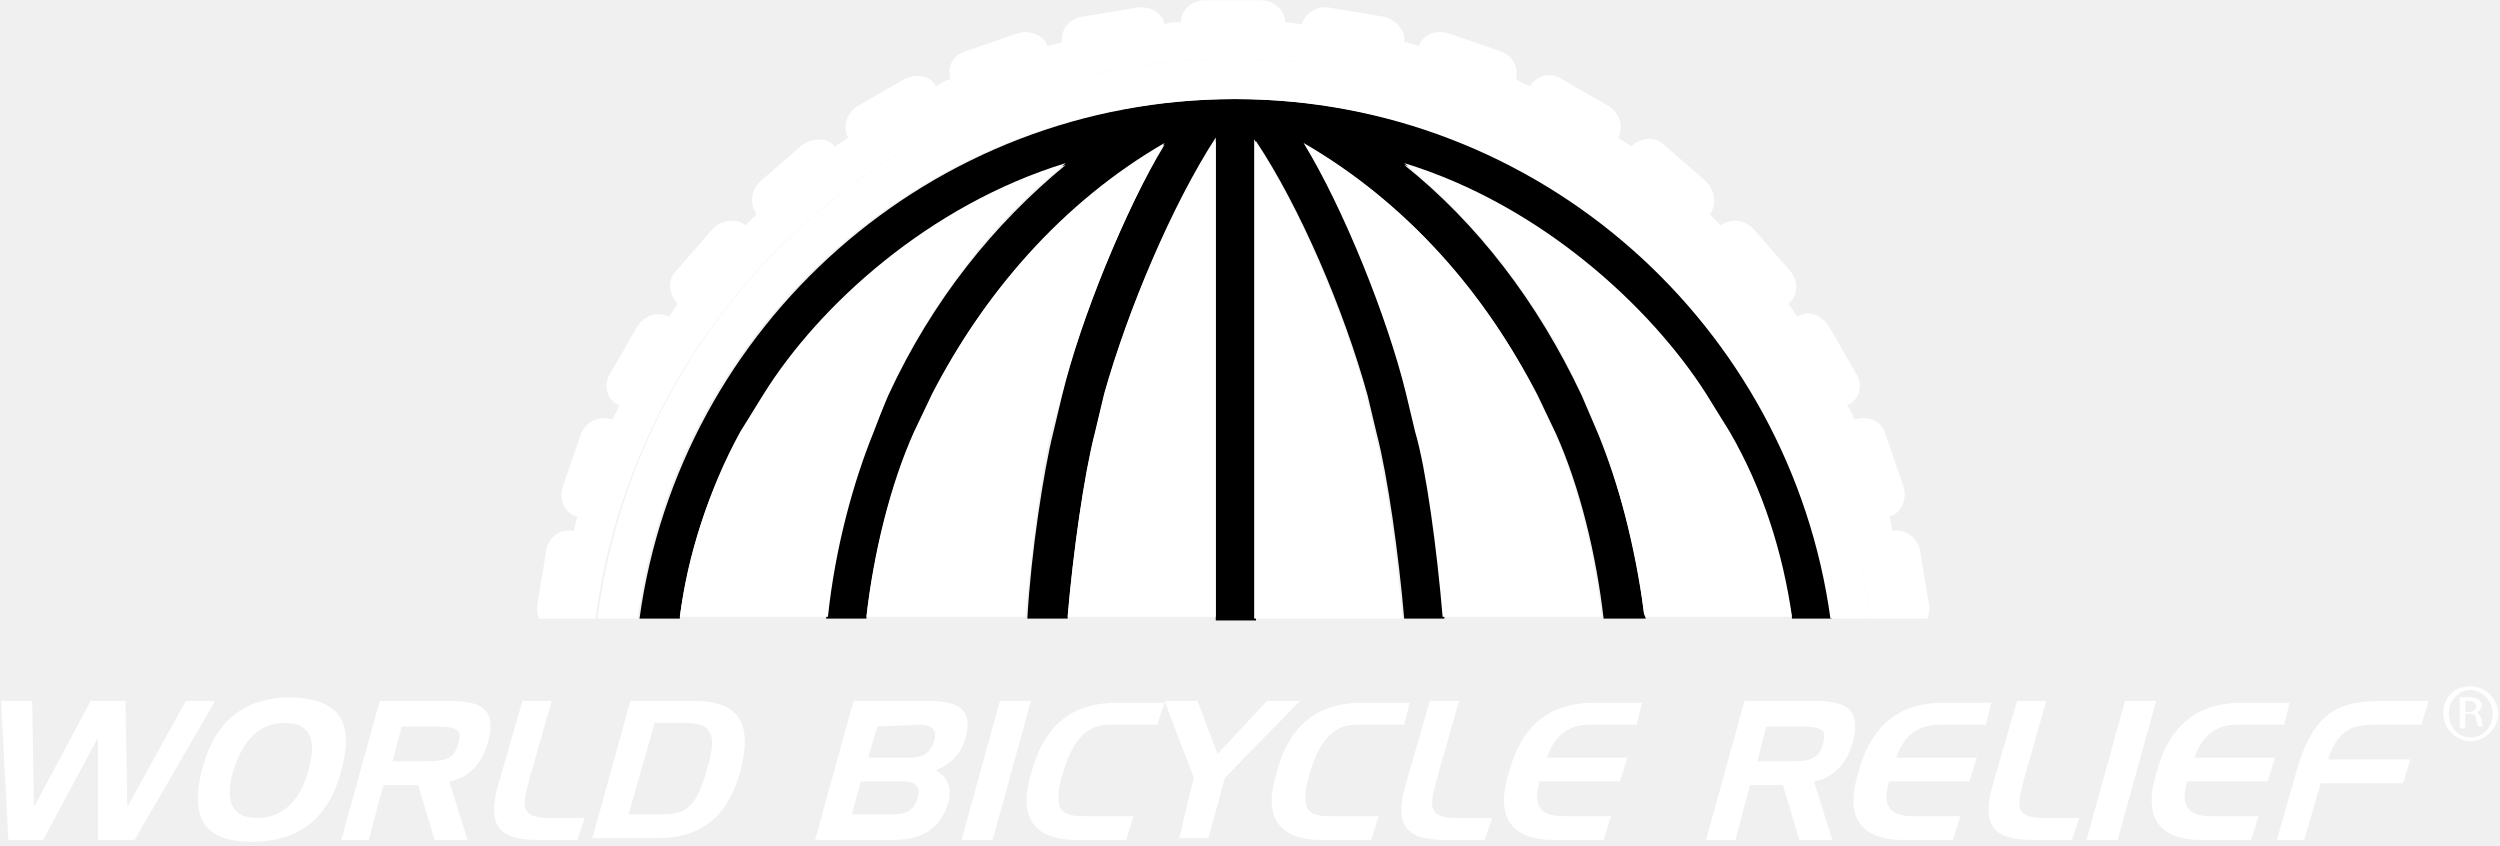
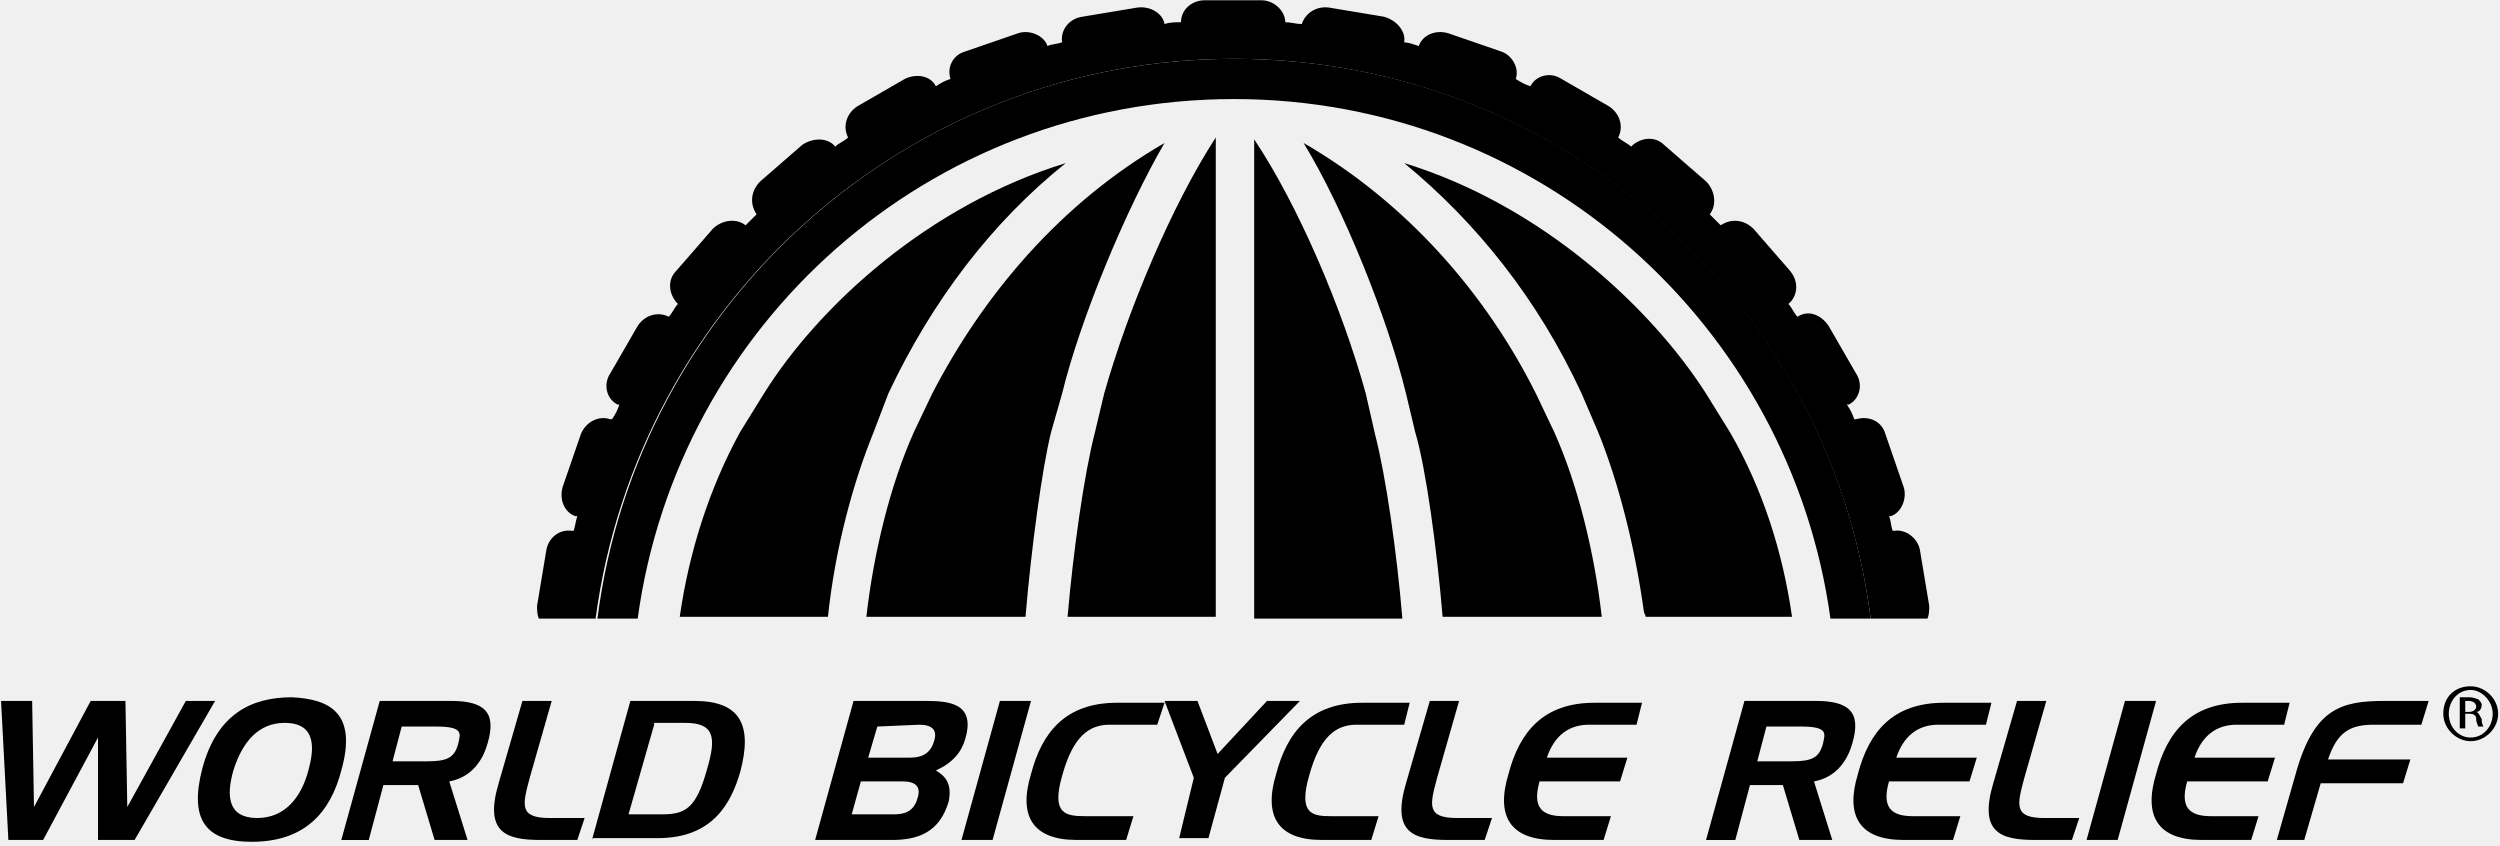
<svg xmlns="http://www.w3.org/2000/svg" width="399" height="135" viewBox="0 0 399 135">
-   <g transform="translate(-1 -2)" fill="" fill-rule="evenodd">
+   <g transform="translate(-1 -2)" fill="none" fill-rule="evenodd">
    <path d="M119.124 71.24l3.796-6.13c8.759-13.723 26.277-30.074 48.175-36.789-11.387 9.343-21.314 21.606-28.321 36.788l-2.628 6.132c-3.212 8.175-6.131 18.686-7.3 29.489h6.424c1.168-10.22 3.796-21.022 7.591-29.49l2.92-6.13c7.883-15.767 20.438-30.365 37.08-40-6.423 10.51-13.43 28.029-16.35 40l-1.46 6.13c-1.46 5.84-3.504 18.979-4.087 29.49h6.423c.876-10.511 2.628-22.774 4.38-29.49l1.46-6.13c3.795-13.723 10.802-30.074 17.81-40.584v76.496h6.423V24.526c7.007 10.51 14.014 26.86 17.81 40.583l1.46 6.132c1.752 6.715 3.504 19.27 4.38 29.489h6.423c-.876-10.511-2.628-23.65-4.38-29.49l-1.46-6.13c-2.92-11.971-9.927-29.49-16.35-40 16.642 9.635 28.905 24.233 37.08 40l2.92 6.13c3.796 8.468 6.423 19.27 7.591 29.49h6.716c0-.292-.292-.584-.292-.876-1.168-10.51-4.088-20.73-7.3-28.613l-2.627-6.132c-7.008-14.89-16.643-27.445-28.322-36.788 21.898 6.715 39.417 22.774 48.176 36.788l3.795 6.132c4.964 9.051 8.175 19.27 9.927 29.489h6.424c-6.424-47.007-46.424-82.92-95.183-82.92-48.759 0-88.759 36.205-95.182 82.92h6.423c1.168-10.22 4.672-20.438 9.635-29.49z" />
-     <path d="M197.956 11.387c52.263 0 95.183 39.124 101.606 89.343h9.051c.292-.584.292-1.46.292-2.044l-1.46-8.759c-.292-2.044-2.336-3.504-4.087-3.212h-.292c-.292-.876-.292-1.751-.584-2.335h.292c1.752-.584 2.627-2.92 2.044-4.672l-2.92-8.467c-.584-2.044-2.628-2.92-4.672-2.336h-.292c-.292-.876-.584-1.46-1.168-2.336h.292c1.752-.876 2.336-3.211 1.168-4.963l-4.38-7.591c-1.167-1.752-3.211-2.628-4.963-1.46-.584-.584-.876-1.46-1.46-2.044 1.46-1.168 1.752-3.504.292-5.256l-5.84-6.715c-1.459-1.46-3.503-1.752-5.255-.584l-1.751-1.752c1.167-1.46.876-3.795-.584-5.255l-6.716-5.84c-1.46-1.46-3.795-1.167-5.255.292-.584-.583-1.46-.875-2.044-1.46.876-1.751.292-3.795-1.46-4.963l-7.591-4.38c-1.752-1.167-4.088-.583-4.964 1.168-.875-.292-1.46-.584-2.335-1.167.584-1.752-.584-3.796-2.336-4.38l-8.467-2.92c-2.044-.584-4.088.292-4.672 2.044-.876-.292-1.752-.584-2.336-.584.292-1.752-1.167-3.504-3.211-4.087l-8.76-1.46c-2.043-.292-3.795.876-4.379 2.627-.876 0-1.752-.292-2.628-.292 0-1.751-1.751-3.503-3.795-3.503h-9.051c-2.044 0-3.796 1.46-3.796 3.503-.876 0-1.752 0-2.628.292-.292-1.751-2.335-2.92-4.38-2.627l-8.758 1.46c-2.044.292-3.504 2.043-3.212 4.087-.876.292-1.752.292-2.336.584-.584-1.752-2.92-2.628-4.671-2.044l-8.468 2.92c-2.043.584-2.92 2.628-2.335 4.38-.876.292-1.46.583-2.336 1.167-.876-1.751-3.212-2.043-4.964-1.167l-7.59 4.38c-1.753 1.167-2.337 3.21-1.46 4.963-.585.584-1.46.876-2.044 1.46-1.168-1.46-3.504-1.46-5.256-.293l-6.715 5.84c-1.46 1.46-1.752 3.504-.584 5.255L120 37.956c-1.46-1.168-3.796-.876-5.255.584l-5.84 6.715c-1.46 1.46-1.168 3.796.292 5.256-.584.584-.876 1.46-1.46 2.044-1.752-.876-3.795-.292-4.963 1.46l-4.38 7.59c-1.168 1.753-.584 4.088 1.168 4.964h.292c-.292.876-.584 1.46-1.168 2.336h-.292c-1.752-.584-3.795.292-4.671 2.336l-2.92 8.467c-.584 2.044.292 4.088 2.044 4.672h.292c-.292.875-.292 1.46-.584 2.335h-.292c-2.044-.292-3.796 1.168-4.088 3.212l-1.46 8.76c0 .583 0 1.459.292 2.043h9.051c6.716-50.511 49.927-89.343 101.898-89.343z" fill="white" fill-rule="nonzero" />
-     <path d="M197.956 11.387c-52.263 0-95.182 39.124-101.606 89.343h6.424c6.423-47.007 46.423-82.92 95.182-82.92 48.76 0 88.76 36.205 95.183 82.92h6.423c-6.423-50.511-49.343-89.343-101.606-89.343z" fill="white" fill-rule="nonzero" />
-     <path d="M177.226 64.818l-1.46 6.13c-1.751 6.716-3.503 19.271-4.38 29.49h23.65V23.942c-7.007 10.803-14.014 27.445-17.81 40.876zm41.752 0c-3.796-13.723-10.803-30.073-17.81-40.584v76.496h23.65c-.876-10.511-2.628-22.774-4.38-29.49l-1.46-6.422zm27.153 0c-7.883-15.767-20.438-30.365-37.08-40 6.423 10.51 13.43 28.029 16.35 40l1.46 6.13c1.752 5.84 3.504 18.979 4.38 29.49h25.401c-1.168-10.219-3.795-21.022-7.59-29.49l-2.92-6.13z" fill="white" fill-rule="nonzero" />
-     <path d="M273.285 64.818c-8.76-13.723-26.278-30.073-48.176-36.789 11.387 9.343 21.314 21.606 28.322 36.789l2.627 6.13c3.212 7.884 5.84 18.103 7.3 28.614 0 .292.292.584.292.876h23.357c-1.46-10.219-4.671-20.438-9.927-29.49l-3.795-6.13zm-102.774 0c2.92-11.971 10.219-29.49 16.35-40-16.642 9.635-28.905 24.233-37.08 40l-2.92 6.13c-3.795 8.468-6.423 19.271-7.59 29.49h25.4c.876-10.511 2.628-23.65 4.088-29.49l1.752-6.13z" fill="white" fill-rule="nonzero" />
-     <path d="M142.774 64.818c7.007-14.891 16.642-27.446 28.32-36.789-21.897 6.716-39.415 22.774-48.174 36.789l-3.796 6.13c-4.963 9.052-8.175 19.271-9.635 29.49h23.65c1.168-11.095 4.087-21.606 7.299-29.49l2.336-6.13z" fill="white" fill-rule="nonzero" />
-     <path fill="white" fill-rule="nonzero" d="M2.336 136.058L1.168 113.869 6.131 113.869 6.423 130.803 15.474 113.869 21.022 113.869 21.314 130.803 30.657 113.869 35.328 113.869 22.482 136.058 16.642 136.058 16.642 119.708 7.883 136.058z" />
-     <path d="M55.474 124.964c-1.751 6.715-5.839 11.386-14.306 11.386-7.591 0-9.927-3.795-7.883-11.678 2.335-8.76 7.883-11.387 14.306-11.387 5.84.292 10.511 2.335 7.883 11.679zm-13.43 7.59c4.38 0 7.007-3.21 8.175-7.59.876-3.212 1.46-7.592-3.796-7.592-4.087 0-6.715 2.92-8.175 7.592-1.168 4.087-.876 7.59 3.796 7.59zm13.43 3.504l6.132-22.19h11.387c5.255 0 7.299 1.752 5.84 6.716-.877 3.212-2.92 5.547-6.132 6.131l2.92 9.343h-5.256l-2.628-8.759H62.19l-2.336 8.76h-4.38zm9.635-18.102l-1.46 5.548h5.548c3.212 0 4.38-.584 4.964-2.92.292-1.46.875-2.628-3.504-2.628h-5.548zm28.03 18.102h-5.84c-5.547 0-9.05-1.167-6.715-9.05l3.796-13.14h4.671l-3.504 12.263c-1.167 4.38-1.751 6.424 3.212 6.424h5.548l-1.168 3.503zm2.335 0l6.132-22.19h10.219c7.3 0 9.343 3.796 7.3 11.387-1.46 4.964-4.38 10.511-13.14 10.511h-10.51v.292zm9.927-18.394l-4.087 14.307h5.255c3.796 0 5.548-.876 7.3-7.3 1.46-4.963 1.167-7.299-3.504-7.299h-4.964v.292zm25.694 18.394l6.131-22.19h11.387c3.796 0 8.175.293 6.423 6.132-.583 2.044-2.043 3.796-4.671 4.964 1.46.875 2.628 2.043 2.044 4.963-1.46 4.964-4.964 6.131-9.051 6.131h-12.263zm9.927-18.102l-1.46 4.964h6.715c1.752 0 3.212-.584 3.796-2.628.584-1.752-.292-2.628-2.336-2.628l-6.715.292zm-4.088 14.015h6.716c1.46 0 3.211-.292 3.795-2.628.584-1.752-.292-2.628-2.336-2.628h-6.715l-1.46 5.256z" fill="white" fill-rule="nonzero" />
-     <path fill="white" fill-rule="nonzero" d="M165.547 113.869L159.416 136.058 154.453 136.058 160.584 113.869z" />
-     <path d="M185.693 117.664h-7.59c-3.212 0-5.84 1.752-7.592 8.175-1.752 6.132.584 6.424 3.796 6.424h7.59l-1.167 3.795h-7.883c-7.008 0-9.343-3.795-7.3-10.51 1.752-6.716 5.548-11.387 13.723-11.387h7.591l-1.168 3.503z" fill="white" fill-rule="nonzero" />
-     <path fill="white" fill-rule="nonzero" d="M191.533 126.131L186.861 113.869 192.117 113.869 195.328 122.336 203.212 113.869 208.467 113.869 196.496 126.131 193.869 135.766 189.197 135.766z" />
-     <path d="M225.11 117.664h-7.592c-3.211 0-5.84 1.752-7.591 8.175-1.752 6.132.584 6.424 3.504 6.424h7.59l-1.167 3.795h-7.883c-7.007 0-9.343-3.795-7.3-10.51 1.752-6.716 5.548-11.387 13.723-11.387h7.591l-.876 3.503zm12.846 18.394h-5.84c-5.547 0-9.05-1.167-6.715-9.05l3.796-13.14h4.672l-3.504 12.263c-1.168 4.38-1.752 6.424 3.212 6.424h5.547l-1.168 3.503zm24.234-18.394h-7.591c-3.212 0-5.548 1.752-6.716 5.256h12.847l-1.168 3.795h-12.847c-1.168 4.088.292 5.548 3.796 5.548h7.591l-1.168 3.795h-7.883c-7.007 0-9.343-3.795-7.3-10.51 1.753-6.716 5.548-11.387 13.723-11.387h7.592l-.876 3.503zm11.095 18.394l6.131-22.19h11.387c5.255 0 7.3 1.752 5.84 6.716-.877 3.212-2.92 5.547-6.132 6.131l2.92 9.343h-5.256l-2.628-8.759h-5.255l-2.336 8.76h-4.671zm9.635-18.102l-1.46 5.548h5.547c3.212 0 4.38-.584 4.964-2.92.292-1.46.876-2.628-3.504-2.628h-5.547zm35.036-.292h-7.591c-3.212 0-5.547 1.752-6.715 5.256h12.846l-1.168 3.795h-12.846c-1.168 4.088.292 5.548 3.795 5.548h7.592l-1.168 3.795h-7.883c-7.008 0-9.344-3.795-7.3-10.51 1.752-6.716 5.548-11.387 13.723-11.387h7.591l-.876 3.503zm13.723 18.394h-5.84c-5.547 0-9.05-1.167-6.715-9.05l3.796-13.14h4.671l-3.503 12.263c-1.168 4.38-1.752 6.424 3.211 6.424h5.548l-1.168 3.503z" fill="white" fill-rule="nonzero" />
-     <path fill="white" fill-rule="nonzero" d="M345.109 113.869L338.978 136.058 334.015 136.058 340.146 113.869z" />
-     <path d="M365.547 117.664h-7.59c-3.212 0-5.548 1.752-6.716 5.256h12.847l-1.168 3.795h-12.847c-1.168 4.088.292 5.548 3.796 5.548h7.59l-1.167 3.795h-7.883c-7.008 0-9.343-3.795-7.3-10.51 1.752-6.716 5.548-11.387 13.723-11.387h7.591l-.876 3.503zm-1.167 18.394l2.92-10.219c2.919-10.803 7.299-11.97 14.306-11.97h7.007l-1.168 3.795h-7.591c-3.796 0-5.84 1.168-7.3 5.548h13.14l-1.168 3.795h-13.14l-2.627 9.051h-4.38zm30.948-24.525c2.336 0 4.38 2.044 4.38 4.38 0 2.335-2.044 4.379-4.38 4.379-2.335 0-4.38-2.044-4.38-4.38 0-2.627 1.753-4.38 4.38-4.38zm0 .584c-2.043 0-3.503 1.752-3.503 3.795 0 2.044 1.46 3.796 3.503 3.796 2.044 0 3.504-1.752 3.504-3.796 0-2.043-1.752-3.795-3.504-3.795zm-.875 6.131h-.876v-4.963h1.46c.875 0 1.167.292 1.46.292.291.292.583.584.583.876 0 .583-.292 1.167-.876 1.167.292 0 .584.584.876 1.168 0 .876.292 1.168.292 1.168h-.876c0-.292-.292-.584-.292-1.168s-.292-.876-1.168-.876h-.583v2.336zm0-2.628h.583c.584 0 1.168-.292 1.168-.875 0-.292-.292-.876-1.168-.876h-.583v1.751z" fill="white" fill-rule="nonzero" />
+     <path d="M197.956 11.387c52.263 0 95.183 39.124 101.606 89.343h9.051c.292-.584.292-1.46.292-2.044l-1.46-8.759c-.292-2.044-2.336-3.504-4.087-3.212h-.292c-.292-.876-.292-1.751-.584-2.335h.292c1.752-.584 2.627-2.92 2.044-4.672l-2.92-8.467c-.584-2.044-2.628-2.92-4.672-2.336h-.292c-.292-.876-.584-1.46-1.168-2.336h.292c1.752-.876 2.336-3.211 1.168-4.963l-4.38-7.591c-1.167-1.752-3.211-2.628-4.963-1.46-.584-.584-.876-1.46-1.46-2.044 1.46-1.168 1.752-3.504.292-5.256l-5.84-6.715c-1.459-1.46-3.503-1.752-5.255-.584l-1.751-1.752c1.167-1.46.876-3.795-.584-5.255l-6.716-5.84c-1.46-1.46-3.795-1.167-5.255.292-.584-.583-1.46-.875-2.044-1.46.876-1.751.292-3.795-1.46-4.963l-7.591-4.38c-1.752-1.167-4.088-.583-4.964 1.168-.875-.292-1.46-.584-2.335-1.167.584-1.752-.584-3.796-2.336-4.38l-8.467-2.92c-2.044-.584-4.088.292-4.672 2.044-.876-.292-1.752-.584-2.336-.584.292-1.752-1.167-3.504-3.211-4.087l-8.76-1.46c-2.043-.292-3.795.876-4.379 2.627-.876 0-1.752-.292-2.628-.292 0-1.751-1.751-3.503-3.795-3.503h-9.051c-2.044 0-3.796 1.46-3.796 3.503-.876 0-1.752 0-2.628.292-.292-1.751-2.335-2.92-4.38-2.627l-8.758 1.46c-2.044.292-3.504 2.043-3.212 4.087-.876.292-1.752.292-2.336.584-.584-1.752-2.92-2.628-4.671-2.044l-8.468 2.92c-2.043.584-2.92 2.628-2.335 4.38-.876.292-1.46.583-2.336 1.167-.876-1.751-3.212-2.043-4.964-1.167l-7.59 4.38c-1.753 1.167-2.337 3.21-1.46 4.963-.585.584-1.46.876-2.044 1.46-1.168-1.46-3.504-1.46-5.256-.293l-6.715 5.84c-1.46 1.46-1.752 3.504-.584 5.255L120 37.956c-1.46-1.168-3.796-.876-5.255.584l-5.84 6.715c-1.46 1.46-1.168 3.796.292 5.256-.584.584-.876 1.46-1.46 2.044-1.752-.876-3.795-.292-4.963 1.46l-4.38 7.59c-1.168 1.753-.584 4.088 1.168 4.964h.292c-.292.876-.584 1.46-1.168 2.336h-.292c-1.752-.584-3.795.292-4.671 2.336l-2.92 8.467c-.584 2.044.292 4.088 2.044 4.672h.292c-.292.875-.292 1.46-.584 2.335h-.292c-2.044-.292-3.796 1.168-4.088 3.212l-1.46 8.76c0 .583 0 1.459.292 2.043h9.051c6.716-50.511 49.927-89.343 101.898-89.343z" fill="#000" fill-rule="nonzero" />
+     <path d="M197.956 11.387c-52.263 0-95.182 39.124-101.606 89.343h6.424c6.423-47.007 46.423-82.92 95.182-82.92 48.76 0 88.76 36.205 95.183 82.92h6.423c-6.423-50.511-49.343-89.343-101.606-89.343z" fill="#000" fill-rule="nonzero" />
+     <path d="M177.226 64.818l-1.46 6.13c-1.751 6.716-3.503 19.271-4.38 29.49h23.65V23.942c-7.007 10.803-14.014 27.445-17.81 40.876zm41.752 0c-3.796-13.723-10.803-30.073-17.81-40.584v76.496h23.65c-.876-10.511-2.628-22.774-4.38-29.49l-1.46-6.422zm27.153 0c-7.883-15.767-20.438-30.365-37.08-40 6.423 10.51 13.43 28.029 16.35 40l1.46 6.13c1.752 5.84 3.504 18.979 4.38 29.49h25.401c-1.168-10.219-3.795-21.022-7.59-29.49l-2.92-6.13z" fill="#000" fill-rule="nonzero" />
+     <path d="M273.285 64.818c-8.76-13.723-26.278-30.073-48.176-36.789 11.387 9.343 21.314 21.606 28.322 36.789l2.627 6.13c3.212 7.884 5.84 18.103 7.3 28.614 0 .292.292.584.292.876h23.357c-1.46-10.219-4.671-20.438-9.927-29.49l-3.795-6.13zm-102.774 0c2.92-11.971 10.219-29.49 16.35-40-16.642 9.635-28.905 24.233-37.08 40l-2.92 6.13c-3.795 8.468-6.423 19.271-7.59 29.49h25.4c.876-10.511 2.628-23.65 4.088-29.49l1.752-6.13z" fill="#000" fill-rule="nonzero" />
+     <path d="M142.774 64.818c7.007-14.891 16.642-27.446 28.32-36.789-21.897 6.716-39.415 22.774-48.174 36.789l-3.796 6.13c-4.963 9.052-8.175 19.271-9.635 29.49h23.65c1.168-11.095 4.087-21.606 7.299-29.49l2.336-6.13z" fill="#000" fill-rule="nonzero" />
+     <path fill="#000" fill-rule="nonzero" d="M2.336 136.058L1.168 113.869 6.131 113.869 6.423 130.803 15.474 113.869 21.022 113.869 21.314 130.803 30.657 113.869 35.328 113.869 22.482 136.058 16.642 136.058 16.642 119.708 7.883 136.058z" />
+     <path d="M55.474 124.964c-1.751 6.715-5.839 11.386-14.306 11.386-7.591 0-9.927-3.795-7.883-11.678 2.335-8.76 7.883-11.387 14.306-11.387 5.84.292 10.511 2.335 7.883 11.679zm-13.43 7.59c4.38 0 7.007-3.21 8.175-7.59.876-3.212 1.46-7.592-3.796-7.592-4.087 0-6.715 2.92-8.175 7.592-1.168 4.087-.876 7.59 3.796 7.59zm13.43 3.504l6.132-22.19h11.387c5.255 0 7.299 1.752 5.84 6.716-.877 3.212-2.92 5.547-6.132 6.131l2.92 9.343h-5.256l-2.628-8.759H62.19l-2.336 8.76h-4.38zm9.635-18.102l-1.46 5.548h5.548c3.212 0 4.38-.584 4.964-2.92.292-1.46.875-2.628-3.504-2.628h-5.548zm28.03 18.102h-5.84c-5.547 0-9.05-1.167-6.715-9.05l3.796-13.14h4.671l-3.504 12.263c-1.167 4.38-1.751 6.424 3.212 6.424h5.548l-1.168 3.503zm2.335 0l6.132-22.19h10.219c7.3 0 9.343 3.796 7.3 11.387-1.46 4.964-4.38 10.511-13.14 10.511h-10.51v.292zm9.927-18.394l-4.087 14.307h5.255c3.796 0 5.548-.876 7.3-7.3 1.46-4.963 1.167-7.299-3.504-7.299h-4.964v.292zm25.694 18.394l6.131-22.19h11.387c3.796 0 8.175.293 6.423 6.132-.583 2.044-2.043 3.796-4.671 4.964 1.46.875 2.628 2.043 2.044 4.963-1.46 4.964-4.964 6.131-9.051 6.131h-12.263zm9.927-18.102l-1.46 4.964h6.715c1.752 0 3.212-.584 3.796-2.628.584-1.752-.292-2.628-2.336-2.628l-6.715.292zm-4.088 14.015h6.716c1.46 0 3.211-.292 3.795-2.628.584-1.752-.292-2.628-2.336-2.628h-6.715l-1.46 5.256z" fill="#000" fill-rule="nonzero" />
+     <path fill="#000" fill-rule="nonzero" d="M165.547 113.869L159.416 136.058 154.453 136.058 160.584 113.869z" />
+     <path d="M185.693 117.664h-7.59c-3.212 0-5.84 1.752-7.592 8.175-1.752 6.132.584 6.424 3.796 6.424h7.59l-1.167 3.795h-7.883c-7.008 0-9.343-3.795-7.3-10.51 1.752-6.716 5.548-11.387 13.723-11.387h7.591l-1.168 3.503z" fill="#000" fill-rule="nonzero" />
+     <path fill="#000" fill-rule="nonzero" d="M191.533 126.131L186.861 113.869 192.117 113.869 195.328 122.336 203.212 113.869 208.467 113.869 196.496 126.131 193.869 135.766 189.197 135.766z" />
+     <path d="M225.11 117.664h-7.592c-3.211 0-5.84 1.752-7.591 8.175-1.752 6.132.584 6.424 3.504 6.424h7.59l-1.167 3.795h-7.883c-7.007 0-9.343-3.795-7.3-10.51 1.752-6.716 5.548-11.387 13.723-11.387h7.591l-.876 3.503zm12.846 18.394h-5.84c-5.547 0-9.05-1.167-6.715-9.05l3.796-13.14h4.672l-3.504 12.263c-1.168 4.38-1.752 6.424 3.212 6.424h5.547l-1.168 3.503zm24.234-18.394h-7.591c-3.212 0-5.548 1.752-6.716 5.256h12.847l-1.168 3.795h-12.847c-1.168 4.088.292 5.548 3.796 5.548h7.591l-1.168 3.795h-7.883c-7.007 0-9.343-3.795-7.3-10.51 1.753-6.716 5.548-11.387 13.723-11.387h7.592l-.876 3.503zm11.095 18.394l6.131-22.19h11.387c5.255 0 7.3 1.752 5.84 6.716-.877 3.212-2.92 5.547-6.132 6.131l2.92 9.343h-5.256l-2.628-8.759h-5.255l-2.336 8.76h-4.671zm9.635-18.102l-1.46 5.548h5.547c3.212 0 4.38-.584 4.964-2.92.292-1.46.876-2.628-3.504-2.628h-5.547zm35.036-.292h-7.591c-3.212 0-5.547 1.752-6.715 5.256h12.846l-1.168 3.795h-12.846c-1.168 4.088.292 5.548 3.795 5.548h7.592l-1.168 3.795h-7.883c-7.008 0-9.344-3.795-7.3-10.51 1.752-6.716 5.548-11.387 13.723-11.387h7.591l-.876 3.503zm13.723 18.394h-5.84c-5.547 0-9.05-1.167-6.715-9.05l3.796-13.14h4.671l-3.503 12.263c-1.168 4.38-1.752 6.424 3.211 6.424h5.548l-1.168 3.503z" fill="#000" fill-rule="nonzero" />
+     <path fill="#000" fill-rule="nonzero" d="M345.109 113.869L338.978 136.058 334.015 136.058 340.146 113.869z" />
+     <path d="M365.547 117.664h-7.59c-3.212 0-5.548 1.752-6.716 5.256h12.847l-1.168 3.795h-12.847c-1.168 4.088.292 5.548 3.796 5.548h7.59l-1.167 3.795h-7.883c-7.008 0-9.343-3.795-7.3-10.51 1.752-6.716 5.548-11.387 13.723-11.387h7.591l-.876 3.503zm-1.167 18.394l2.92-10.219c2.919-10.803 7.299-11.97 14.306-11.97h7.007l-1.168 3.795h-7.591c-3.796 0-5.84 1.168-7.3 5.548h13.14l-1.168 3.795h-13.14l-2.627 9.051h-4.38zm30.948-24.525c2.336 0 4.38 2.044 4.38 4.38 0 2.335-2.044 4.379-4.38 4.379-2.335 0-4.38-2.044-4.38-4.38 0-2.627 1.753-4.38 4.38-4.38zm0 .584c-2.043 0-3.503 1.752-3.503 3.795 0 2.044 1.46 3.796 3.503 3.796 2.044 0 3.504-1.752 3.504-3.796 0-2.043-1.752-3.795-3.504-3.795zm-.875 6.131h-.876v-4.963h1.46c.875 0 1.167.292 1.46.292.291.292.583.584.583.876 0 .583-.292 1.167-.876 1.167.292 0 .584.584.876 1.168 0 .876.292 1.168.292 1.168h-.876c0-.292-.292-.584-.292-1.168s-.292-.876-1.168-.876h-.583v2.336zm0-2.628h.583c.584 0 1.168-.292 1.168-.875 0-.292-.292-.876-1.168-.876h-.583v1.751z" fill="#000" fill-rule="nonzero" />
  </g>
</svg>
